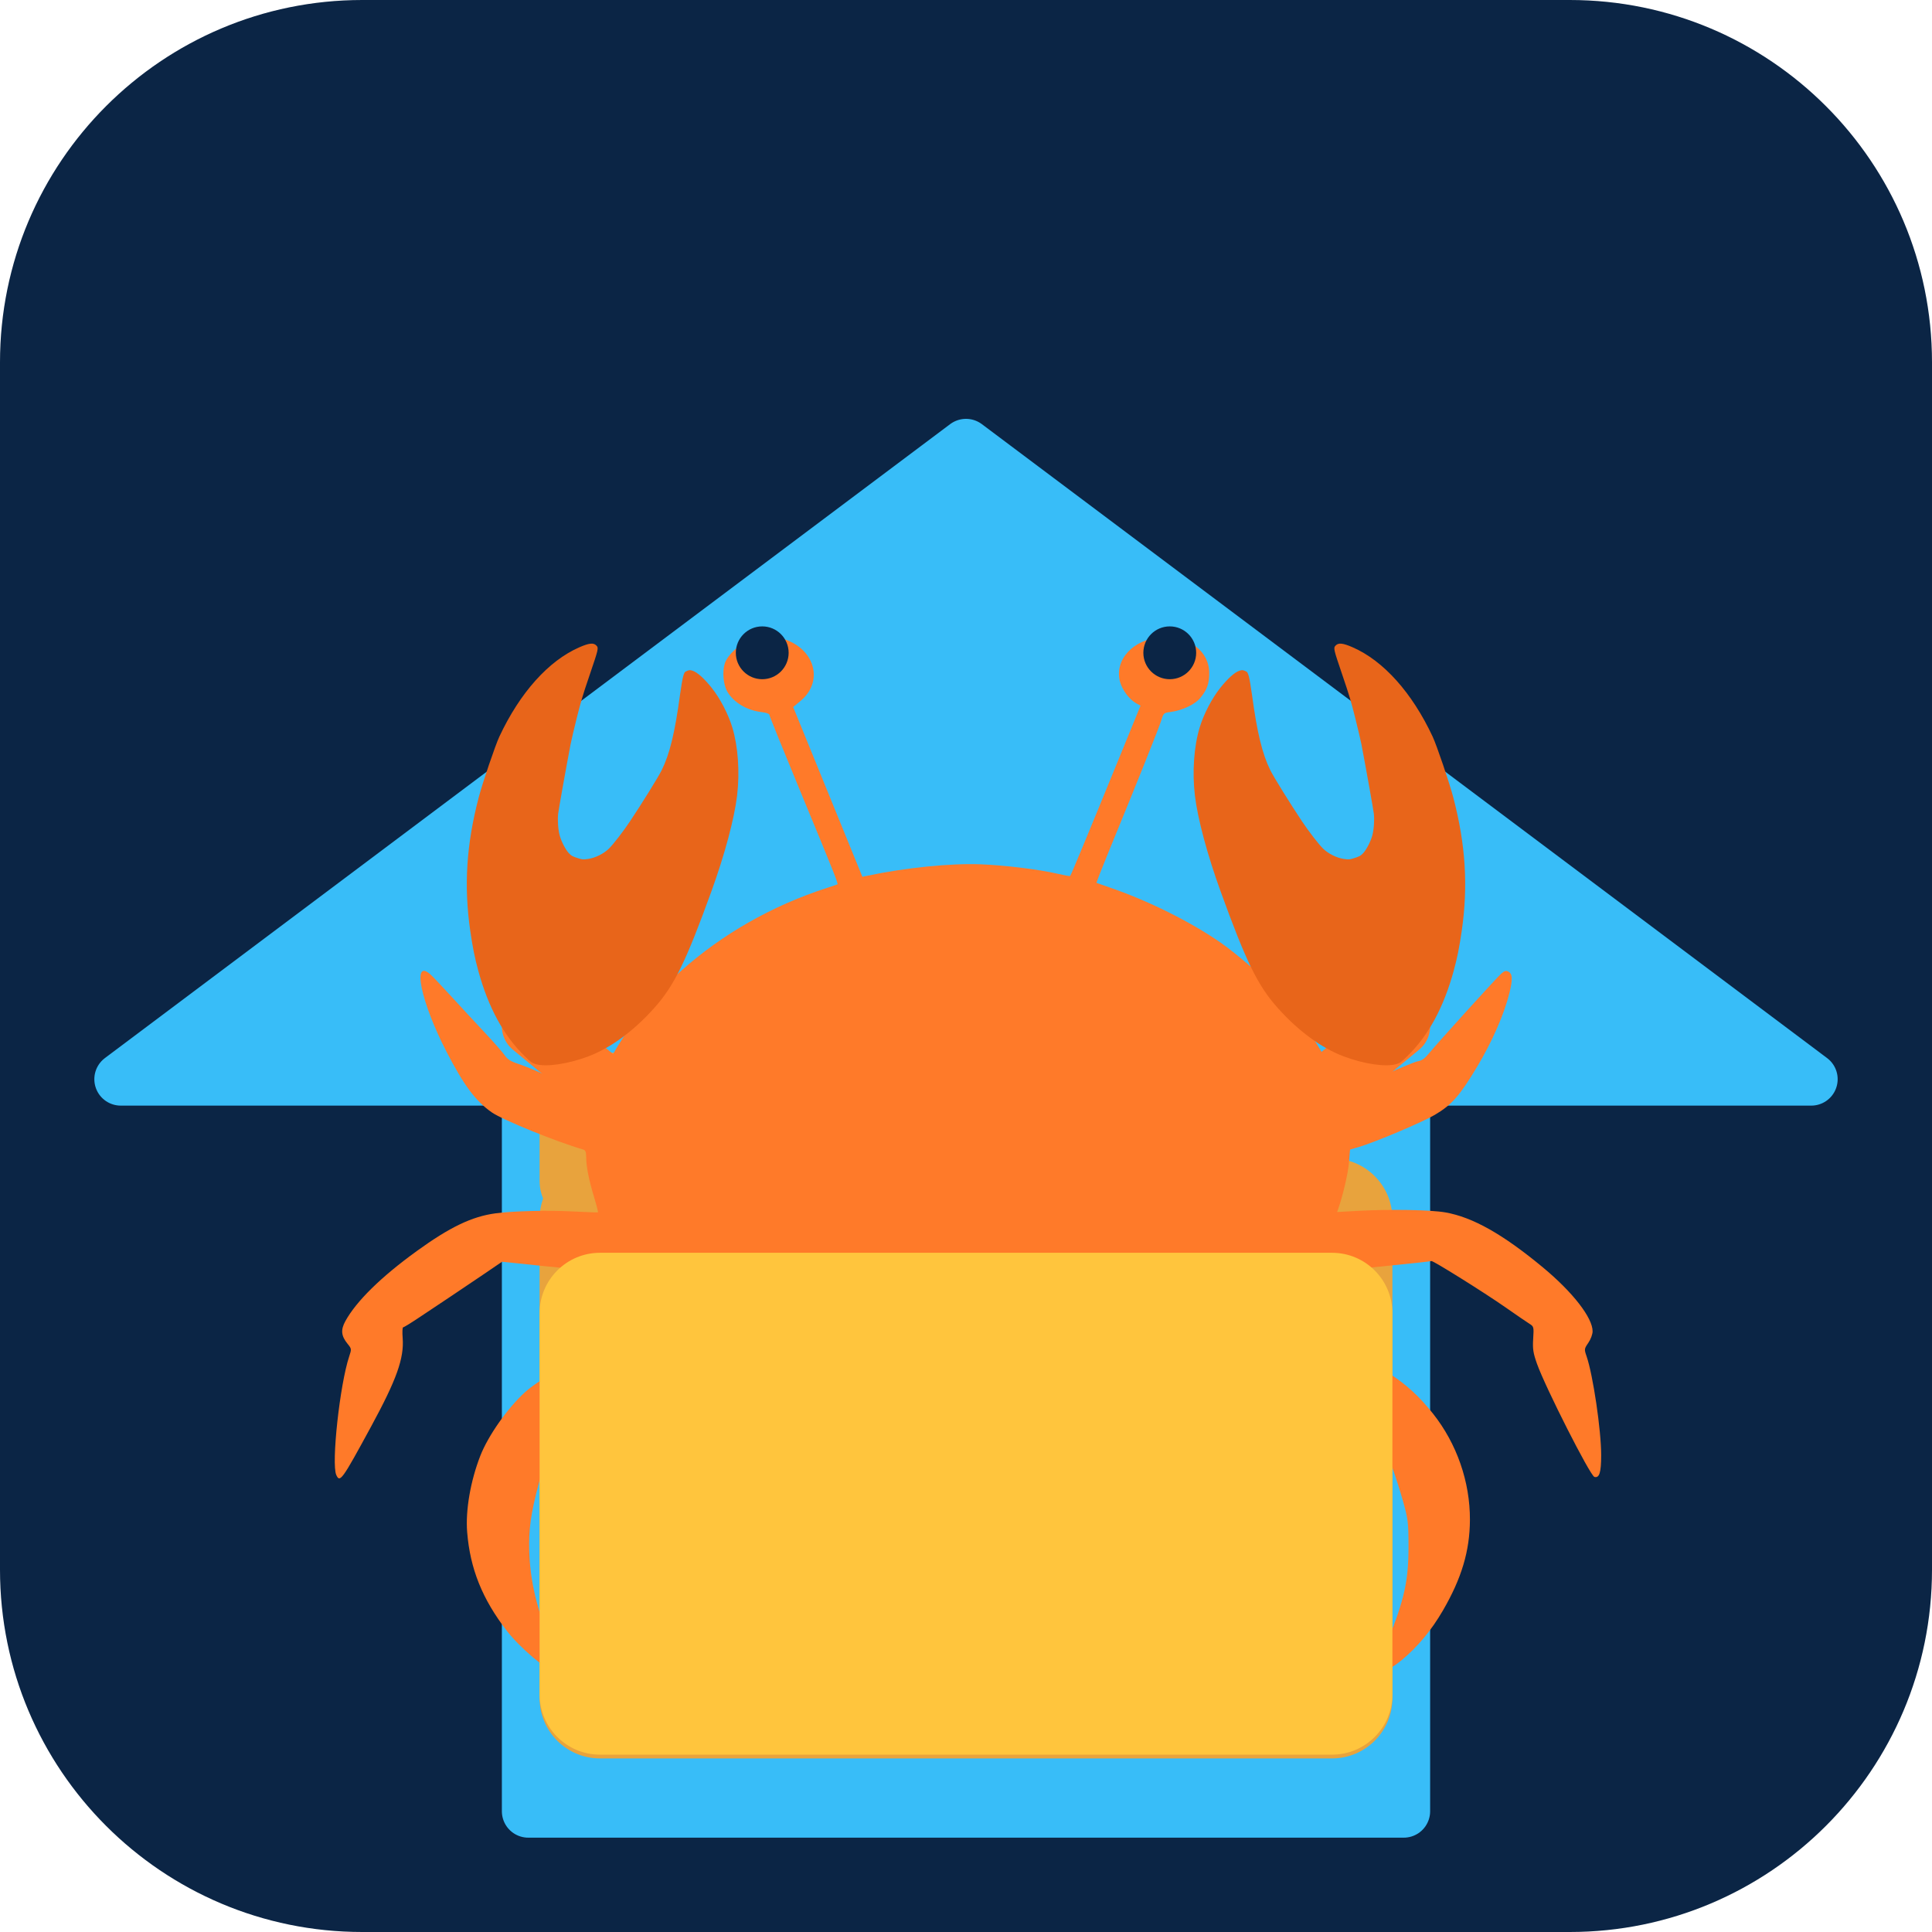
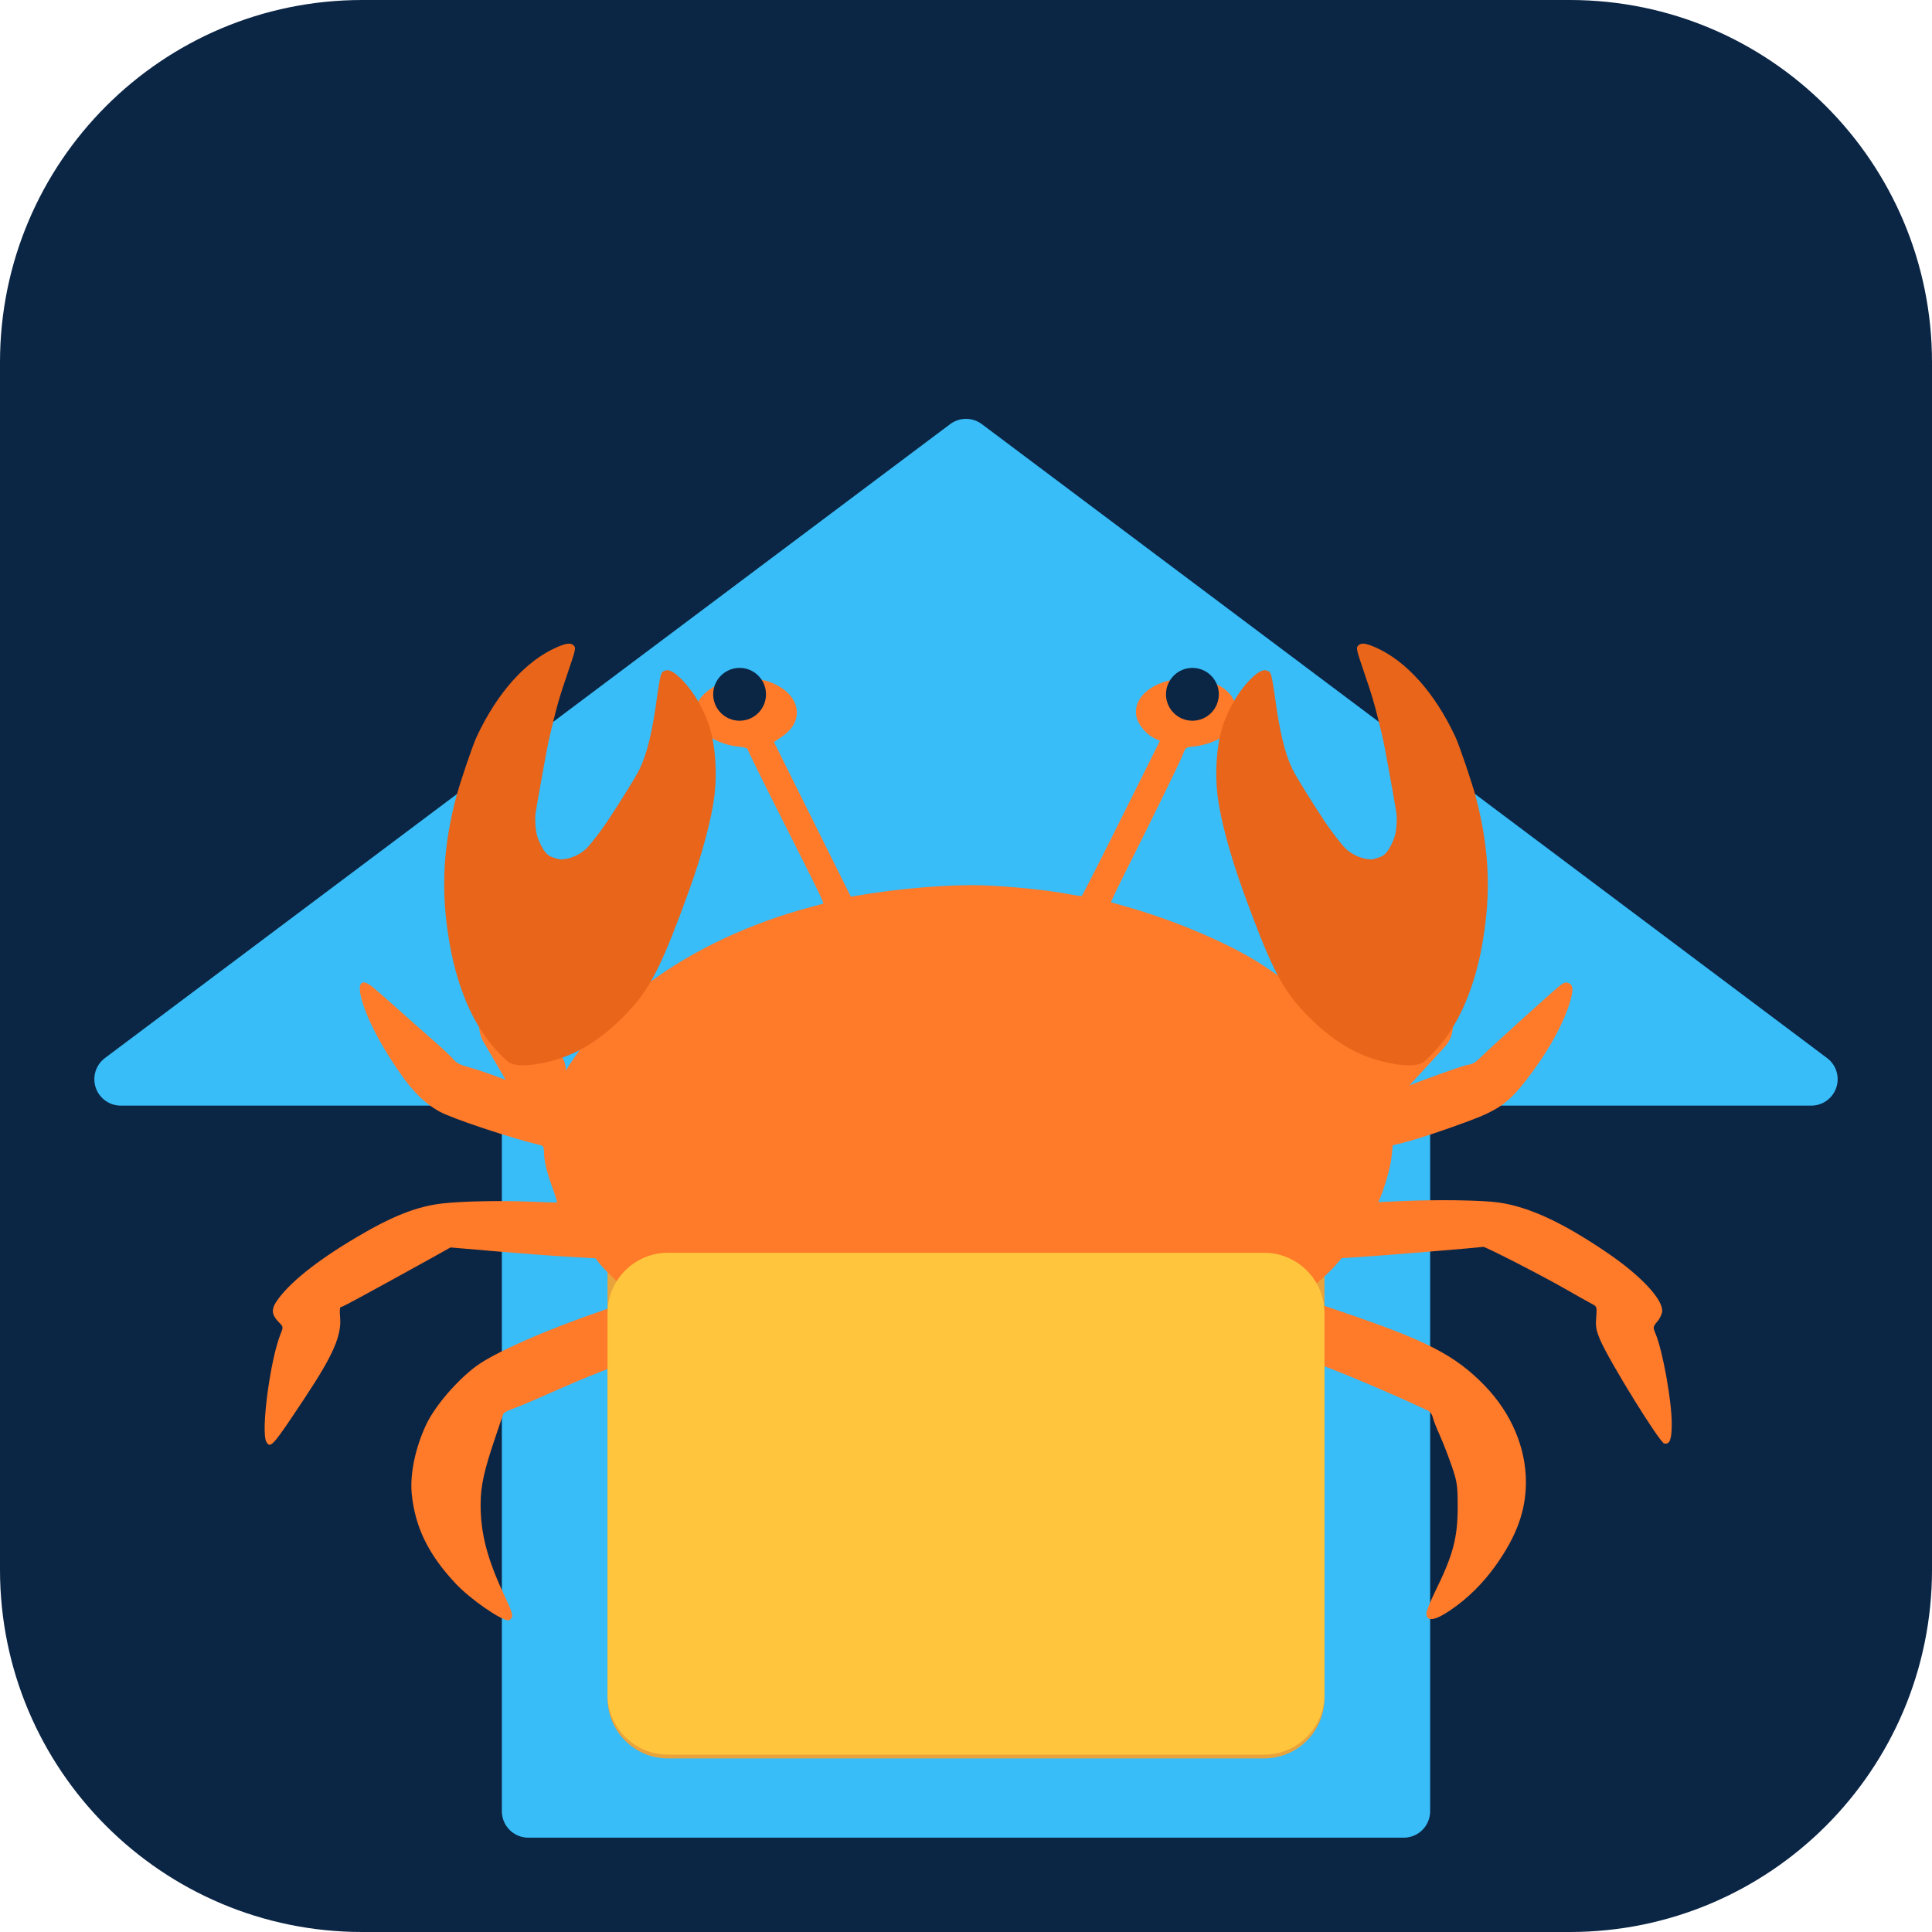
<svg xmlns="http://www.w3.org/2000/svg" viewBox="0 0 512 512" width="512" height="512">
  <rect x="0" y="0" width="512" height="512" rx="96" fill="#0B2545" />
  <path d="M256 118 L480 286 H372 V480 H140 V286 H32 Z" fill="#38BDF8" stroke="#38BDF8" stroke-width="14" stroke-linejoin="round" />
-   <rect x="143" y="279" width="99" height="46" rx="12" fill="#E8A33D" />
-   <rect x="143" y="307" width="226" height="159" rx="16" fill="#E8A33D" />
-   <g fill="#FF7A29" transform="translate(23.8,117.4) scale(0.4536,0.378)">
+   <rect x="161" y="279" width="83" height="46" rx="12" fill="#E8A33D" />
+   <rect x="161" y="307" width="190" height="159" rx="16" fill="#E8A33D" />
+   <g fill="#FF7A29" transform="translate(-2.0,132.9) scale(0.504,0.3444)">
    <path d="M 385.462 138.366 C 379.171 141.295, 372.670 148.536, 371.011 154.462 C 369.417 160.155, 370.091 169.384, 372.461 174.320 C 376.090 181.881, 383.914 187.478, 392.497 188.655 C 395.017 189, 397 189.805, 397 190.484 C 397 191.150, 405.365 215.951, 415.588 245.598 C 434.707 301.039, 437.365 309.029, 436.818 309.430 C 436.643 309.559, 433.800 310.711, 430.500 311.990 C 366.087 336.965, 313.856 392.911, 294.429 457.738 C 294.363 457.959, 275.367 448.061, 261.500 440.580 C 258.200 438.800, 253.025 436.357, 250 435.151 C 245.755 433.460, 243.998 432.083, 242.301 429.120 C 241.091 427.007, 235.910 419.929, 230.788 413.390 C 225.666 406.850, 217.024 395.650, 211.582 388.500 C 206.141 381.350, 200.550 374.262, 199.158 372.750 C 187.944 360.570, 193.332 391.879, 208.494 427 C 218.707 450.657, 225.407 461.394, 234.912 469.332 C 241.183 474.570, 272.891 490.027, 288.250 495.333 C 289.587 495.794, 290.002 497.066, 290.008 500.719 C 290.018 507.229, 291.548 516.507, 294.639 528.802 C 296.064 534.468, 297.065 539.223, 296.865 539.368 C 296.664 539.514, 290.200 539.240, 282.500 538.760 C 267.511 537.825, 247.349 538.411, 236.975 540.081 C 223.284 542.286, 210.353 549.727, 191 566.536 C 170.154 584.642, 155.713 601.648, 149.314 615.626 C 146.491 621.792, 146.838 626.009, 150.628 631.594 C 152.941 635.002, 152.972 635.294, 151.567 640.310 C 146.085 659.878, 141.017 715.653, 144.006 723.516 C 146.141 729.131, 147.301 727.193, 164.362 689.500 C 179.264 656.580, 183.691 641.674, 182.781 627.495 C 182.517 623.373, 182.638 620, 183.050 620 C 183.462 620, 187.584 616.962, 192.210 613.250 C 196.836 609.538, 205.319 602.753, 211.060 598.173 C 216.802 593.593, 225.853 586.280, 231.173 581.921 L 240.846 573.997 264.460 576.953 C 277.448 578.580, 294.618 580.466, 302.614 581.145 L 317.154 582.381 318.971 585.940 C 321.545 590.982, 331.523 604.808, 335.779 609.232 C 337.754 611.284, 339.174 613.113, 338.935 613.297 C 338.696 613.480, 330.721 617.537, 321.214 622.311 C 290.891 637.538, 263.891 654.938, 254.255 665.464 C 244.108 676.547, 232.734 695.965, 228.167 710 C 222.413 727.684, 219.444 748.299, 220.461 763.500 C 222.189 789.296, 229.299 810.516, 243.704 832.870 C 251.337 844.713, 267.380 861, 271.415 861 C 271.698 861, 272.411 860.101, 272.999 859.002 C 273.849 857.413, 273.043 853.808, 269.059 841.390 C 260.102 813.468, 256.639 793.916, 256.682 771.500 C 256.710 757.347, 258.484 745.638, 264.564 719.500 C 266.483 711.250, 268.250 703.585, 268.491 702.466 C 268.750 701.266, 270.793 699.527, 273.476 698.224 C 275.977 697.009, 286.612 690.397, 297.110 683.531 C 307.608 676.665, 321.891 668.157, 328.849 664.625 C 335.807 661.092, 348.047 654.887, 356.049 650.836 L 370.598 643.470 379.549 649.271 C 402.879 664.390, 434.871 677.472, 462.071 683.014 C 485.105 687.709, 520.167 689.441, 541.500 686.939 C 580.997 682.306, 615.172 670.020, 646.363 649.237 C 653.342 644.587, 657.666 642.290, 658.382 642.853 C 659.459 643.700, 664.647 646.473, 690.500 660.017 C 707.751 669.055, 732.751 684.426, 754.613 699.436 C 755.874 700.302, 756.977 702.452, 757.347 704.767 C 757.688 706.902, 759.348 713.115, 761.036 718.574 C 762.723 724.033, 765.524 734.575, 767.259 742 C 770.174 754.474, 770.416 756.868, 770.437 773.500 C 770.468 797.352, 768.037 810.718, 758.530 838.958 C 756.039 846.360, 754 853.871, 754 855.649 C 754 862.151, 758.426 861.308, 766.492 853.268 C 775.798 843.991, 783.798 832.427, 790.542 818.500 C 801.458 795.959, 806.241 776.706, 806.317 755 C 806.410 728.313, 798.661 701.559, 784.733 680.478 C 769.184 656.944, 754.138 645.561, 709.250 623.375 C 697.563 617.599, 688 612.695, 688 612.478 C 688 612.261, 691.188 608.128, 695.084 603.292 C 698.980 598.456, 703.811 591.740, 705.820 588.367 L 709.472 582.233 716.986 581.575 C 728.627 580.554, 783.374 573.959, 783.809 573.525 C 784.439 572.894, 814.562 595.480, 827 605.909 C 833.325 611.212, 839.675 616.433, 841.111 617.510 C 843.640 619.407, 843.708 619.736, 843.277 627.984 C 842.904 635.124, 843.260 637.951, 845.480 645.484 C 850.341 661.983, 876.568 724.023, 879.028 724.843 C 881.959 725.820, 883 721.812, 882.999 709.559 C 882.997 692.105, 878.237 653.429, 874.481 640.350 C 873.048 635.358, 873.079 635.066, 875.489 630.850 C 876.900 628.381, 877.981 624.891, 877.988 622.779 C 878.019 613.305, 866.398 595.344, 849.088 578.109 C 825.583 554.707, 807.960 542.774, 791.930 539.407 C 783.308 537.596, 759.702 537.090, 741.116 538.318 L 728.731 539.136 729.406 536.818 C 732.184 527.283, 735.128 512.017, 735.652 504.435 L 736.277 495.371 741.389 493.577 C 750.732 490.298, 778.394 476.259, 785.763 471.057 C 795.625 464.095, 800.293 457.750, 810.375 437.609 C 819.322 419.734, 826.445 400.196, 829.465 385.248 C 831.385 375.748, 831.211 372.147, 828.761 370.613 C 827.367 369.740, 826.546 370.018, 824.628 372.012 C 822.050 374.691, 787.478 420.457, 782.207 428.169 C 779.868 431.590, 778.145 433.016, 775.758 433.504 C 772.540 434.162, 743.599 449.626, 735.130 455.212 C 732.727 456.797, 730.670 457.960, 730.559 457.797 C 730.449 457.634, 729.815 455.050, 729.152 452.056 C 725.377 435.020, 709.458 404.776, 693.593 384.500 C 685.565 374.240, 669.933 357.989, 660.695 350.300 C 642.913 335.500, 618.065 320.704, 595.500 311.478 C 591.650 309.904, 588.351 308.515, 588.168 308.393 C 587.986 308.270, 591.514 297.444, 596.008 284.335 C 611.695 238.581, 624.748 199.461, 626.032 194.352 C 627.281 189.382, 627.467 189.182, 631.413 188.571 C 638.285 187.508, 645.704 183.296, 648.845 178.675 C 652.770 172.901, 654 168.759, 654 161.318 C 654 145.776, 642.098 135.080, 626.078 136.227 C 609.695 137.399, 598.429 151.934, 601.896 167.426 C 603.194 173.224, 607.404 179.908, 611.414 182.536 L 613.868 184.143 600.526 223.322 C 582.638 275.850, 573.194 303.140, 572.748 303.585 C 572.546 303.788, 569.257 303.076, 565.440 302.003 C 554.660 298.974, 534.798 296.042, 520.500 295.369 C 502.881 294.539, 476.355 297.768, 453.932 303.472 L 451.364 304.126 431.150 244.621 L 410.936 185.116 415.312 180.741 C 428.384 167.669, 424.127 145.822, 407 138.079 C 400.668 135.216, 391.978 135.331, 385.462 138.366" />
  </g>
-   <rect x="143" y="332" width="226" height="133" rx="16" fill="#FFC53D" />
+   <rect x="161" y="332" width="190" height="133" rx="16" fill="#FFC53D" />
  <g stroke="#FF7A29" stroke-width="16" stroke-linecap="round">
-     <line x1="158" y1="286" x2="141" y2="272" />
-     <line x1="354" y1="286" x2="371" y2="272" />
+     <line x1="142" y1="284" x2="135" y2="272" />
+     <line x1="366" y1="284" x2="377" y2="272" />
  </g>
-   <g fill="#E8651A" transform="translate(39,-62) rotate(-72 100 322) translate(48.0,242.4) scale(0.1688)">
+   <g fill="#E8651A" transform="translate(33,-62) rotate(-72 100 322) translate(48.0,242.4) scale(0.1688)">
    <path d="M 560 314.076 C 483.768 318.510, 420.715 334.684, 356.694 366.225 C 333.385 377.708, 318.172 386.270, 301 397.568 C 251.168 430.355, 216.846 466.498, 196.195 507.934 C 189.792 520.783, 189.502 521.676, 189.552 528.434 C 189.676 545.154, 205.550 577.232, 226.700 603.500 C 250.292 632.801, 286.518 658.814, 331 678.393 C 373.978 697.310, 414.908 703.127, 533 707.103 C 593.897 709.153, 652.607 706.060, 688.500 698.910 C 724.745 691.690, 761.992 676.622, 787.500 658.859 C 805.650 646.221, 825.001 626.545, 836.697 608.837 C 847.111 593.069, 853 579.766, 853 572.009 C 853 567.919, 852.479 566.449, 850.077 563.766 C 847.288 560.649, 846.843 560.506, 840.327 560.629 C 836.572 560.700, 823.375 562.600, 811 564.851 C 751.886 575.603, 717.535 578.203, 689.358 574.057 C 677.568 572.323, 629.875 560.604, 597.352 551.451 C 579.354 546.386, 555.134 537.705, 546.841 533.347 C 536.604 527.968, 526.364 517.539, 521.342 507.378 C 517.738 500.085, 517.501 499.044, 517.509 490.552 C 517.517 482.525, 517.845 480.878, 520.400 476.006 C 523.819 469.485, 534.127 458.985, 542.500 453.493 C 550.506 448.242, 564.664 442.519, 574.500 440.559 C 581.318 439.200, 648.028 429.995, 683.500 425.519 C 689.550 424.755, 708.675 423.150, 726 421.951 C 753.305 420.062, 762.816 419.845, 797.420 420.324 C 840.024 420.913, 841.440 420.783, 843.970 416.055 C 847.006 410.383, 844.180 404.018, 833.067 391.500 C 798.020 352.020, 736.577 324.849, 661 315.409 C 645.952 313.529, 583.554 312.706, 560 314.076" />
  </g>
-   <g fill="#E8651A" transform="translate(512,0) scale(-1,1) translate(39,-62) rotate(-72 100 322) translate(48.0,242.4) scale(0.1688)">
+   <g fill="#E8651A" transform="translate(512,0) scale(-1,1) translate(33,-62) rotate(-72 100 322) translate(48.0,242.4) scale(0.1688)">
    <path d="M 560 314.076 C 483.768 318.510, 420.715 334.684, 356.694 366.225 C 333.385 377.708, 318.172 386.270, 301 397.568 C 251.168 430.355, 216.846 466.498, 196.195 507.934 C 189.792 520.783, 189.502 521.676, 189.552 528.434 C 189.676 545.154, 205.550 577.232, 226.700 603.500 C 250.292 632.801, 286.518 658.814, 331 678.393 C 373.978 697.310, 414.908 703.127, 533 707.103 C 593.897 709.153, 652.607 706.060, 688.500 698.910 C 724.745 691.690, 761.992 676.622, 787.500 658.859 C 805.650 646.221, 825.001 626.545, 836.697 608.837 C 847.111 593.069, 853 579.766, 853 572.009 C 853 567.919, 852.479 566.449, 850.077 563.766 C 847.288 560.649, 846.843 560.506, 840.327 560.629 C 836.572 560.700, 823.375 562.600, 811 564.851 C 751.886 575.603, 717.535 578.203, 689.358 574.057 C 677.568 572.323, 629.875 560.604, 597.352 551.451 C 579.354 546.386, 555.134 537.705, 546.841 533.347 C 536.604 527.968, 526.364 517.539, 521.342 507.378 C 517.738 500.085, 517.501 499.044, 517.509 490.552 C 517.517 482.525, 517.845 480.878, 520.400 476.006 C 523.819 469.485, 534.127 458.985, 542.500 453.493 C 550.506 448.242, 564.664 442.519, 574.500 440.559 C 581.318 439.200, 648.028 429.995, 683.500 425.519 C 689.550 424.755, 708.675 423.150, 726 421.951 C 753.305 420.062, 762.816 419.845, 797.420 420.324 C 840.024 420.913, 841.440 420.783, 843.970 416.055 C 847.006 410.383, 844.180 404.018, 833.067 391.500 C 798.020 352.020, 736.577 324.849, 661 315.409 C 645.952 313.529, 583.554 312.706, 560 314.076" />
  </g>
-   <circle cx="202" cy="173" r="7" fill="#0B2545" />
-   <circle cx="310" cy="173" r="7" fill="#0B2545" />
+   <circle cx="196" cy="184" r="7" fill="#0B2545" />
+   <circle cx="316" cy="184" r="7" fill="#0B2545" />
</svg>
